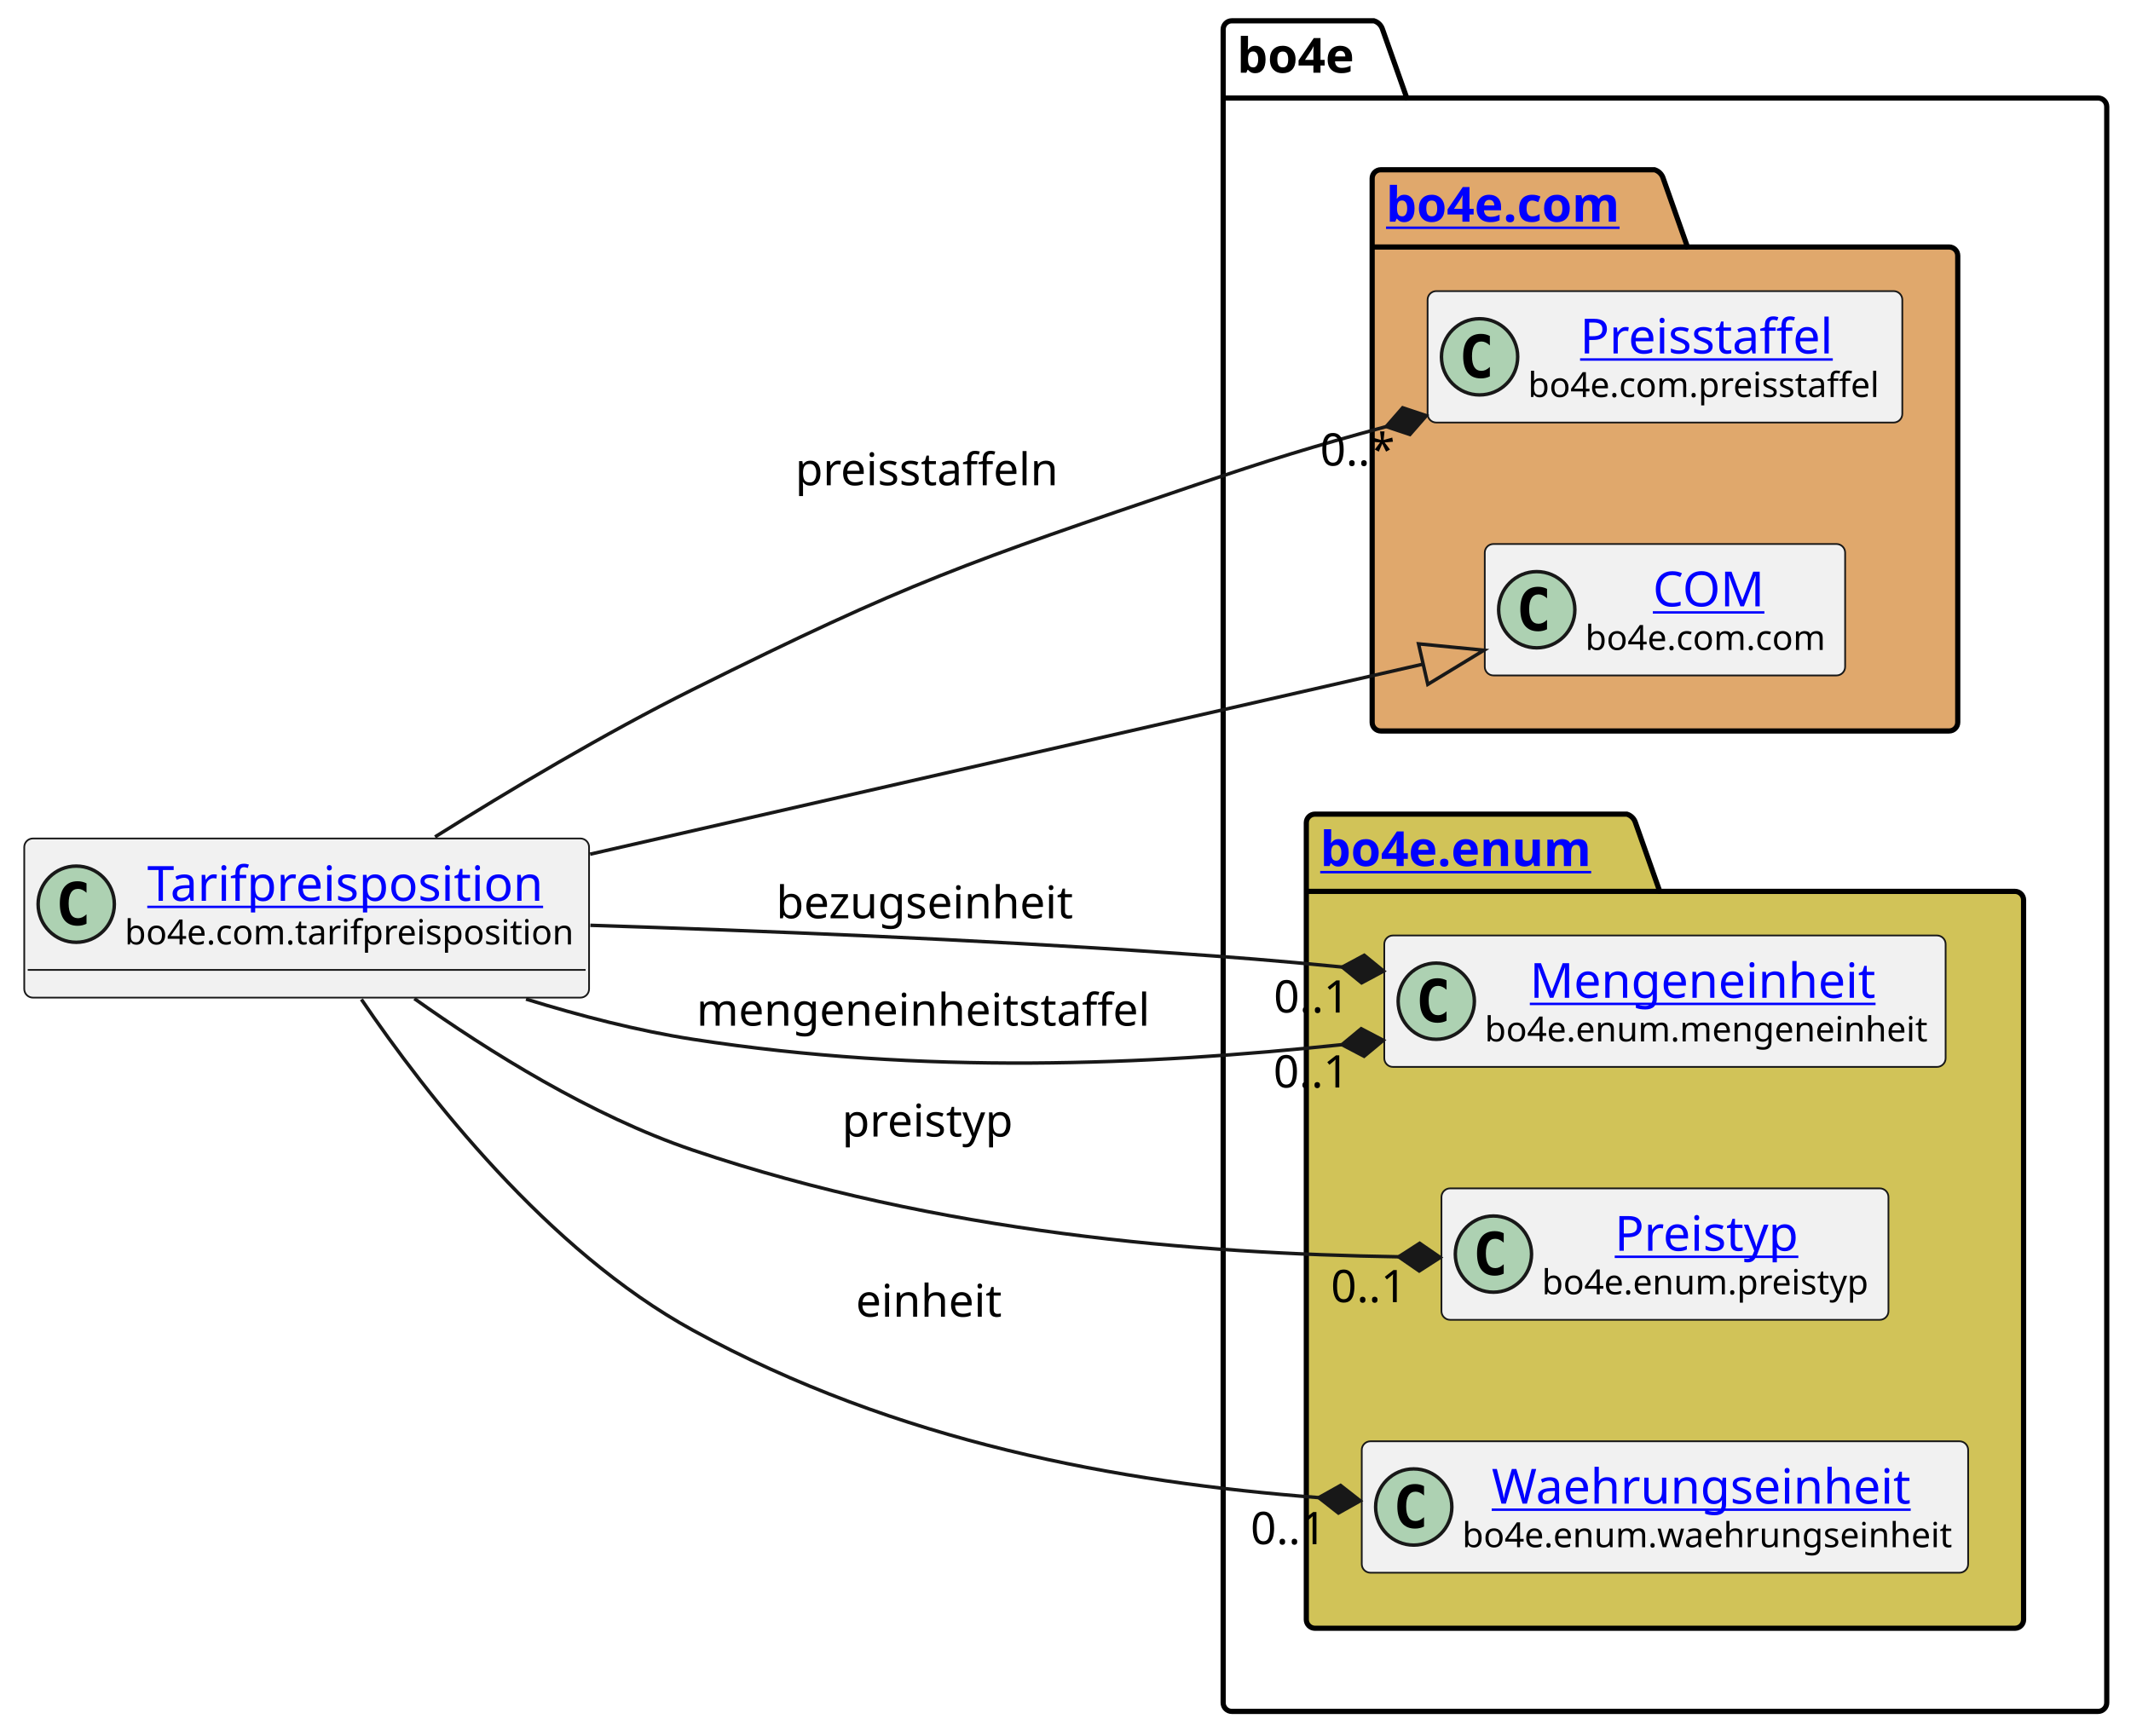
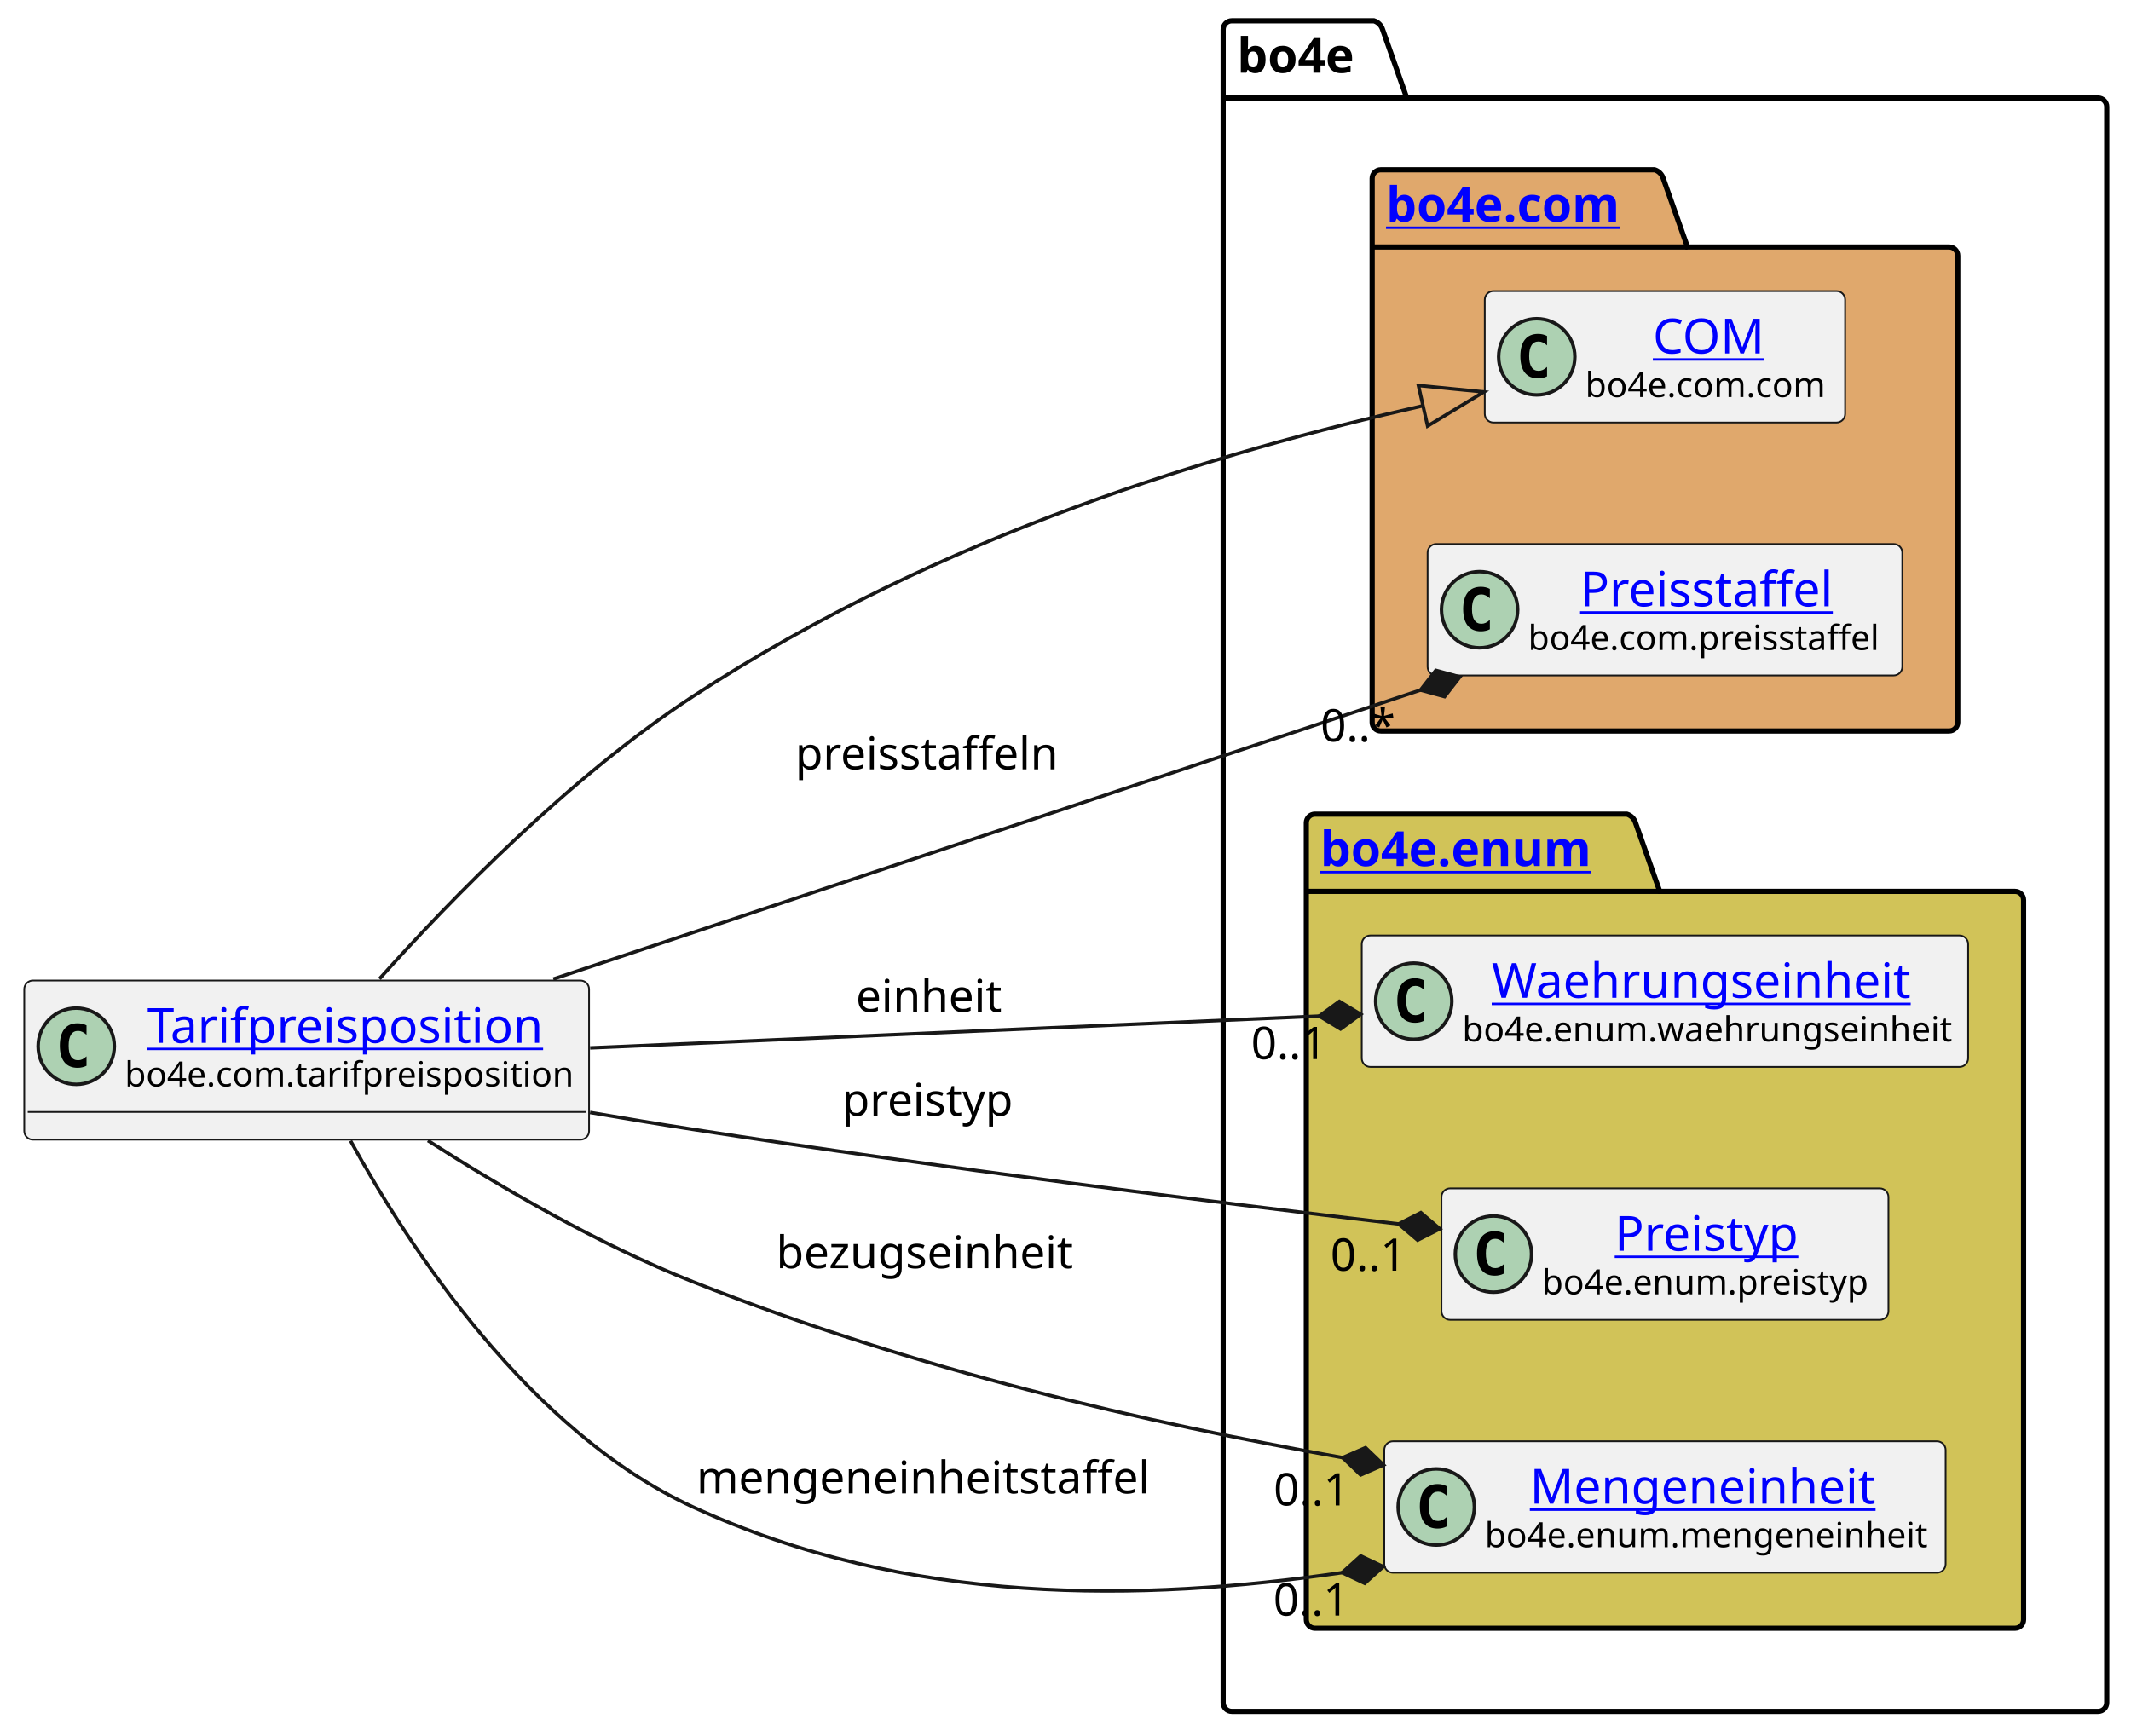
<svg xmlns="http://www.w3.org/2000/svg" xmlns:xlink="http://www.w3.org/1999/xlink" contentStyleType="text/css" height="501px" preserveAspectRatio="none" style="width:615px;height:501px;background:#FFFFFF;" version="1.1" viewBox="0 0 615 501" width="615px" zoomAndPan="magnify">
  <defs />
  <g>
    <g id="cluster_bo4e">
      <path d="M355.5,6 L396.5,6 A3.75,3.75 0 0 1 399,8.5 L406,28.297 L605.5,28.297 A2.5,2.5 0 0 1 608,30.797 L608,491.5 A2.5,2.5 0 0 1 605.5,494 L355.5,494 A2.5,2.5 0 0 1 353,491.5 L353,8.5 A2.5,2.5 0 0 1 355.5,6 " fill="none" style="stroke:#000000;stroke-width:1.5;" />
      <line style="stroke:#000000;stroke-width:1.5;" x1="353" x2="406" y1="28.297" y2="28.297" />
      <text fill="#000000" font-family="sans-serif" font-size="14" font-weight="bold" lengthAdjust="spacing" textLength="40" x="357" y="20.995">bo4e</text>
    </g>
    <g id="cluster_com">
      <path d="M398.5,49 L477.5,49 A3.75,3.75 0 0 1 480,51.5 L487,71.297 L562.5,71.297 A2.5,2.5 0 0 1 565,73.797 L565,208.5 A2.5,2.5 0 0 1 562.5,211 L398.5,211 A2.5,2.5 0 0 1 396,208.5 L396,51.5 A2.5,2.5 0 0 1 398.5,49 " fill="#E0A86C" style="stroke:#000000;stroke-width:1.5;" />
      <line style="stroke:#000000;stroke-width:1.5;" x1="396" x2="487" y1="71.297" y2="71.297" />
      <a href="https://bo4e.github.io/BO4E-python/latest/api/bo4e.com.html" target="_top" title="https://bo4e.github.io/BO4E-python/latest/api/bo4e.com.html" xlink:actuate="onRequest" xlink:href="https://bo4e.github.io/BO4E-python/latest/api/bo4e.com.html" xlink:show="new" xlink:title="https://bo4e.github.io/BO4E-python/latest/api/bo4e.com.html" xlink:type="simple">
        <text fill="#0000FF" font-family="sans-serif" font-size="14" font-weight="bold" lengthAdjust="spacing" text-decoration="underline" textLength="78" x="400" y="63.995">bo4e.com</text>
      </a>
    </g>
    <g id="cluster_enum">
      <path d="M379.5,235 L469.5,235 A3.75,3.75 0 0 1 472,237.5 L479,257.297 L581.5,257.297 A2.5,2.5 0 0 1 584,259.797 L584,467.5 A2.5,2.5 0 0 1 581.5,470 L379.5,470 A2.5,2.5 0 0 1 377,467.5 L377,237.5 A2.5,2.5 0 0 1 379.5,235 " fill="#D1C358" style="stroke:#000000;stroke-width:1.5;" />
      <line style="stroke:#000000;stroke-width:1.5;" x1="377" x2="479" y1="257.297" y2="257.297" />
      <a href="https://bo4e.github.io/BO4E-python/latest/api/bo4e.enum.html" target="_top" title="https://bo4e.github.io/BO4E-python/latest/api/bo4e.enum.html" xlink:actuate="onRequest" xlink:href="https://bo4e.github.io/BO4E-python/latest/api/bo4e.enum.html" xlink:show="new" xlink:title="https://bo4e.github.io/BO4E-python/latest/api/bo4e.enum.html" xlink:type="simple">
        <text fill="#0000FF" font-family="sans-serif" font-size="14" font-weight="bold" lengthAdjust="spacing" text-decoration="underline" textLength="89" x="381" y="249.995">bo4e.enum</text>
      </a>
    </g>
+     <g id="elem_COM">
+       <rect codeLine="7" fill="#F1F1F1" height="37.938" id="COM" rx="2.5" ry="2.5" style="stroke:#181818;stroke-width:0.5;" width="104" x="428.5" y="84.03" />
+       <ellipse cx="443.5" cy="102.999" fill="#ADD1B2" rx="11" ry="11" style="stroke:#181818;stroke-width:1.0;" />
+       <path d="M446.469,108.639 Q445.891,108.936 445.25,109.077 Q444.609,109.233 443.906,109.233 Q441.406,109.233 440.078,107.593 Q438.766,105.936 438.766,102.811 Q438.766,99.686 440.078,98.03 Q441.406,96.374 443.906,96.374 Q444.609,96.374 445.25,96.53 Q445.906,96.686 446.469,96.983 L446.469,99.702 Q445.844,99.124 445.25,98.858 Q444.656,98.577 444.031,98.577 Q442.688,98.577 442,99.655 Q441.312,100.718 441.312,102.811 Q441.312,104.905 442,105.983 Q442.688,107.046 444.031,107.046 Q444.656,107.046 445.25,106.78 Q445.844,106.499 446.469,105.921 L446.469,108.639 Z " fill="#000000" />
+       <a href="https://bo4e.github.io/BO4E-python/latest/api/bo4e.com.html#bo4e.com.com.COM" target="_top" title="https://bo4e.github.io/BO4E-python/latest/api/bo4e.com.html#bo4e.com.com.COM" xlink:actuate="onRequest" xlink:href="https://bo4e.github.io/BO4E-python/latest/api/bo4e.com.html#bo4e.com.com.COM" xlink:show="new" xlink:title="https://bo4e.github.io/BO4E-python/latest/api/bo4e.com.html#bo4e.com.com.COM" xlink:type="simple">
+         <text fill="#0000FF" font-family="sans-serif" font-size="14" lengthAdjust="spacing" text-decoration="underline" textLength="33" x="477" y="102.025">COM</text>
+       </a>
+       <text fill="#000000" font-family="sans-serif" font-size="10" lengthAdjust="spacing" textLength="72" x="457.5" y="114.609">bo4e.com.com</text>
+     </g>
    <g id="elem_Preisstaffel">
-       <rect codeLine="7" fill="#F1F1F1" height="37.938" id="Preisstaffel" rx="2.5" ry="2.5" style="stroke:#181818;stroke-width:0.5;" width="137" x="412" y="84.03" />
-       <ellipse cx="427" cy="102.999" fill="#ADD1B2" rx="11" ry="11" style="stroke:#181818;stroke-width:1.0;" />
-       <path d="M429.969,108.639 Q429.391,108.936 428.75,109.077 Q428.109,109.233 427.406,109.233 Q424.906,109.233 423.578,107.593 Q422.266,105.936 422.266,102.811 Q422.266,99.686 423.578,98.03 Q424.906,96.374 427.406,96.374 Q428.109,96.374 428.75,96.53 Q429.406,96.686 429.969,96.983 L429.969,99.702 Q429.344,99.124 428.75,98.858 Q428.156,98.577 427.531,98.577 Q426.188,98.577 425.5,99.655 Q424.812,100.718 424.812,102.811 Q424.812,104.905 425.5,105.983 Q426.188,107.046 427.531,107.046 Q428.156,107.046 428.75,106.78 Q429.344,106.499 429.969,105.921 L429.969,108.639 Z " fill="#000000" />
+       <rect codeLine="8" fill="#F1F1F1" height="37.938" id="Preisstaffel" rx="2.5" ry="2.5" style="stroke:#181818;stroke-width:0.5;" width="137" x="412" y="157.03" />
+       <ellipse cx="427" cy="175.999" fill="#ADD1B2" rx="11" ry="11" style="stroke:#181818;stroke-width:1.0;" />
+       <path d="M429.969,181.639 Q429.391,181.936 428.75,182.077 Q428.109,182.233 427.406,182.233 Q424.906,182.233 423.578,180.593 Q422.266,178.936 422.266,175.811 Q422.266,172.686 423.578,171.03 Q424.906,169.374 427.406,169.374 Q428.109,169.374 428.75,169.53 Q429.406,169.686 429.969,169.983 L429.969,172.702 Q429.344,172.124 428.75,171.858 Q428.156,171.577 427.531,171.577 Q426.188,171.577 425.5,172.655 Q424.812,173.718 424.812,175.811 Q424.812,177.905 425.5,178.983 Q426.188,180.046 427.531,180.046 Q428.156,180.046 428.75,179.78 Q429.344,179.499 429.969,178.921 L429.969,181.639 Z " fill="#000000" />
      <a href="https://bo4e.github.io/BO4E-python/latest/api/bo4e.com.html#bo4e.com.preisstaffel.Preisstaffel" target="_top" title="https://bo4e.github.io/BO4E-python/latest/api/bo4e.com.html#bo4e.com.preisstaffel.Preisstaffel" xlink:actuate="onRequest" xlink:href="https://bo4e.github.io/BO4E-python/latest/api/bo4e.com.html#bo4e.com.preisstaffel.Preisstaffel" xlink:show="new" xlink:title="https://bo4e.github.io/BO4E-python/latest/api/bo4e.com.html#bo4e.com.preisstaffel.Preisstaffel" xlink:type="simple">
-         <text fill="#0000FF" font-family="sans-serif" font-size="14" lengthAdjust="spacing" text-decoration="underline" textLength="75" x="456" y="102.025">Preisstaffel</text>
+         <text fill="#0000FF" font-family="sans-serif" font-size="14" lengthAdjust="spacing" text-decoration="underline" textLength="75" x="456" y="175.025">Preisstaffel</text>
      </a>
-       <text fill="#000000" font-family="sans-serif" font-size="10" lengthAdjust="spacing" textLength="105" x="441" y="114.609">bo4e.com.preisstaffel</text>
+       <text fill="#000000" font-family="sans-serif" font-size="10" lengthAdjust="spacing" textLength="105" x="441" y="187.609">bo4e.com.preisstaffel</text>
    </g>
-     <g id="elem_COM">
-       <rect codeLine="8" fill="#F1F1F1" height="37.938" id="COM" rx="2.5" ry="2.5" style="stroke:#181818;stroke-width:0.5;" width="104" x="428.5" y="157.03" />
-       <ellipse cx="443.5" cy="175.999" fill="#ADD1B2" rx="11" ry="11" style="stroke:#181818;stroke-width:1.0;" />
-       <path d="M446.469,181.639 Q445.891,181.936 445.25,182.077 Q444.609,182.233 443.906,182.233 Q441.406,182.233 440.078,180.593 Q438.766,178.936 438.766,175.811 Q438.766,172.686 440.078,171.03 Q441.406,169.374 443.906,169.374 Q444.609,169.374 445.25,169.53 Q445.906,169.686 446.469,169.983 L446.469,172.702 Q445.844,172.124 445.25,171.858 Q444.656,171.577 444.031,171.577 Q442.688,171.577 442,172.655 Q441.312,173.718 441.312,175.811 Q441.312,177.905 442,178.983 Q442.688,180.046 444.031,180.046 Q444.656,180.046 445.25,179.78 Q445.844,179.499 446.469,178.921 L446.469,181.639 Z " fill="#000000" />
-       <a href="https://bo4e.github.io/BO4E-python/latest/api/bo4e.com.html#bo4e.com.com.COM" target="_top" title="https://bo4e.github.io/BO4E-python/latest/api/bo4e.com.html#bo4e.com.com.COM" xlink:actuate="onRequest" xlink:href="https://bo4e.github.io/BO4E-python/latest/api/bo4e.com.html#bo4e.com.com.COM" xlink:show="new" xlink:title="https://bo4e.github.io/BO4E-python/latest/api/bo4e.com.html#bo4e.com.com.COM" xlink:type="simple">
-         <text fill="#0000FF" font-family="sans-serif" font-size="14" lengthAdjust="spacing" text-decoration="underline" textLength="33" x="477" y="175.025">COM</text>
+     <g id="elem_Waehrungseinheit">
+       <rect codeLine="11" fill="#F1F1F1" height="37.938" id="Waehrungseinheit" rx="2.5" ry="2.5" style="stroke:#181818;stroke-width:0.5;" width="175" x="393" y="270.03" />
+       <ellipse cx="408" cy="288.999" fill="#ADD1B2" rx="11" ry="11" style="stroke:#181818;stroke-width:1.0;" />
+       <path d="M410.969,294.639 Q410.391,294.936 409.75,295.077 Q409.109,295.233 408.406,295.233 Q405.906,295.233 404.578,293.592 Q403.266,291.936 403.266,288.811 Q403.266,285.686 404.578,284.03 Q405.906,282.374 408.406,282.374 Q409.109,282.374 409.75,282.53 Q410.406,282.686 410.969,282.983 L410.969,285.702 Q410.344,285.124 409.75,284.858 Q409.156,284.577 408.531,284.577 Q407.188,284.577 406.5,285.655 Q405.812,286.717 405.812,288.811 Q405.812,290.905 406.5,291.983 Q407.188,293.046 408.531,293.046 Q409.156,293.046 409.75,292.78 Q410.344,292.499 410.969,291.921 L410.969,294.639 Z " fill="#000000" />
+       <a href="https://bo4e.github.io/BO4E-python/latest/api/bo4e.enum.html#bo4e.enum.waehrungseinheit.Waehrungseinheit" target="_top" title="https://bo4e.github.io/BO4E-python/latest/api/bo4e.enum.html#bo4e.enum.waehrungseinheit.Waehrungseinheit" xlink:actuate="onRequest" xlink:href="https://bo4e.github.io/BO4E-python/latest/api/bo4e.enum.html#bo4e.enum.waehrungseinheit.Waehrungseinheit" xlink:show="new" xlink:title="https://bo4e.github.io/BO4E-python/latest/api/bo4e.enum.html#bo4e.enum.waehrungseinheit.Waehrungseinheit" xlink:type="simple">
+         <text fill="#0000FF" font-family="sans-serif" font-size="14" lengthAdjust="spacing" text-decoration="underline" textLength="126" x="430.5" y="288.025">Waehrungseinheit</text>
      </a>
-       <text fill="#000000" font-family="sans-serif" font-size="10" lengthAdjust="spacing" textLength="72" x="457.5" y="187.609">bo4e.com.com</text>
-     </g>
-     <g id="elem_Mengeneinheit">
-       <rect codeLine="11" fill="#F1F1F1" height="37.938" id="Mengeneinheit" rx="2.5" ry="2.5" style="stroke:#181818;stroke-width:0.5;" width="162" x="399.5" y="270.03" />
-       <ellipse cx="414.5" cy="288.999" fill="#ADD1B2" rx="11" ry="11" style="stroke:#181818;stroke-width:1.0;" />
-       <path d="M417.469,294.639 Q416.891,294.936 416.25,295.077 Q415.609,295.233 414.906,295.233 Q412.406,295.233 411.078,293.592 Q409.766,291.936 409.766,288.811 Q409.766,285.686 411.078,284.03 Q412.406,282.374 414.906,282.374 Q415.609,282.374 416.25,282.53 Q416.906,282.686 417.469,282.983 L417.469,285.702 Q416.844,285.124 416.25,284.858 Q415.656,284.577 415.031,284.577 Q413.688,284.577 413,285.655 Q412.312,286.717 412.312,288.811 Q412.312,290.905 413,291.983 Q413.688,293.046 415.031,293.046 Q415.656,293.046 416.25,292.78 Q416.844,292.499 417.469,291.921 L417.469,294.639 Z " fill="#000000" />
-       <a href="https://bo4e.github.io/BO4E-python/latest/api/bo4e.enum.html#bo4e.enum.mengeneinheit.Mengeneinheit" target="_top" title="https://bo4e.github.io/BO4E-python/latest/api/bo4e.enum.html#bo4e.enum.mengeneinheit.Mengeneinheit" xlink:actuate="onRequest" xlink:href="https://bo4e.github.io/BO4E-python/latest/api/bo4e.enum.html#bo4e.enum.mengeneinheit.Mengeneinheit" xlink:show="new" xlink:title="https://bo4e.github.io/BO4E-python/latest/api/bo4e.enum.html#bo4e.enum.mengeneinheit.Mengeneinheit" xlink:type="simple">
-         <text fill="#0000FF" font-family="sans-serif" font-size="14" lengthAdjust="spacing" text-decoration="underline" textLength="104" x="441.5" y="288.025">Mengeneinheit</text>
-       </a>
-       <text fill="#000000" font-family="sans-serif" font-size="10" lengthAdjust="spacing" textLength="130" x="428.5" y="300.609">bo4e.enum.mengeneinheit</text>
+       <text fill="#000000" font-family="sans-serif" font-size="10" lengthAdjust="spacing" textLength="143" x="422" y="300.609">bo4e.enum.waehrungseinheit</text>
    </g>
    <g id="elem_Preistyp">
      <rect codeLine="12" fill="#F1F1F1" height="37.938" id="Preistyp" rx="2.5" ry="2.5" style="stroke:#181818;stroke-width:0.5;" width="129" x="416" y="343.03" />
      <ellipse cx="431" cy="361.999" fill="#ADD1B2" rx="11" ry="11" style="stroke:#181818;stroke-width:1.0;" />
      <path d="M433.969,367.639 Q433.391,367.936 432.75,368.077 Q432.109,368.233 431.406,368.233 Q428.906,368.233 427.578,366.592 Q426.266,364.936 426.266,361.811 Q426.266,358.686 427.578,357.03 Q428.906,355.374 431.406,355.374 Q432.109,355.374 432.75,355.53 Q433.406,355.686 433.969,355.983 L433.969,358.702 Q433.344,358.124 432.75,357.858 Q432.156,357.577 431.531,357.577 Q430.188,357.577 429.5,358.655 Q428.812,359.717 428.812,361.811 Q428.812,363.905 429.5,364.983 Q430.188,366.046 431.531,366.046 Q432.156,366.046 432.75,365.78 Q433.344,365.499 433.969,364.921 L433.969,367.639 Z " fill="#000000" />
      <a href="https://bo4e.github.io/BO4E-python/latest/api/bo4e.enum.html#bo4e.enum.preistyp.Preistyp" target="_top" title="https://bo4e.github.io/BO4E-python/latest/api/bo4e.enum.html#bo4e.enum.preistyp.Preistyp" xlink:actuate="onRequest" xlink:href="https://bo4e.github.io/BO4E-python/latest/api/bo4e.enum.html#bo4e.enum.preistyp.Preistyp" xlink:show="new" xlink:title="https://bo4e.github.io/BO4E-python/latest/api/bo4e.enum.html#bo4e.enum.preistyp.Preistyp" xlink:type="simple">
        <text fill="#0000FF" font-family="sans-serif" font-size="14" lengthAdjust="spacing" text-decoration="underline" textLength="55" x="466" y="361.025">Preistyp</text>
      </a>
      <text fill="#000000" font-family="sans-serif" font-size="10" lengthAdjust="spacing" textLength="97" x="445" y="373.609">bo4e.enum.preistyp</text>
    </g>
-     <g id="elem_Waehrungseinheit">
-       <rect codeLine="13" fill="#F1F1F1" height="37.938" id="Waehrungseinheit" rx="2.5" ry="2.5" style="stroke:#181818;stroke-width:0.5;" width="175" x="393" y="416.03" />
-       <ellipse cx="408" cy="434.999" fill="#ADD1B2" rx="11" ry="11" style="stroke:#181818;stroke-width:1.0;" />
-       <path d="M410.969,440.639 Q410.391,440.936 409.75,441.077 Q409.109,441.233 408.406,441.233 Q405.906,441.233 404.578,439.592 Q403.266,437.936 403.266,434.811 Q403.266,431.686 404.578,430.03 Q405.906,428.374 408.406,428.374 Q409.109,428.374 409.75,428.53 Q410.406,428.686 410.969,428.983 L410.969,431.702 Q410.344,431.124 409.75,430.858 Q409.156,430.577 408.531,430.577 Q407.188,430.577 406.5,431.655 Q405.812,432.717 405.812,434.811 Q405.812,436.905 406.5,437.983 Q407.188,439.046 408.531,439.046 Q409.156,439.046 409.75,438.78 Q410.344,438.499 410.969,437.921 L410.969,440.639 Z " fill="#000000" />
-       <a href="https://bo4e.github.io/BO4E-python/latest/api/bo4e.enum.html#bo4e.enum.waehrungseinheit.Waehrungseinheit" target="_top" title="https://bo4e.github.io/BO4E-python/latest/api/bo4e.enum.html#bo4e.enum.waehrungseinheit.Waehrungseinheit" xlink:actuate="onRequest" xlink:href="https://bo4e.github.io/BO4E-python/latest/api/bo4e.enum.html#bo4e.enum.waehrungseinheit.Waehrungseinheit" xlink:show="new" xlink:title="https://bo4e.github.io/BO4E-python/latest/api/bo4e.enum.html#bo4e.enum.waehrungseinheit.Waehrungseinheit" xlink:type="simple">
-         <text fill="#0000FF" font-family="sans-serif" font-size="14" lengthAdjust="spacing" text-decoration="underline" textLength="126" x="430.5" y="434.025">Waehrungseinheit</text>
+     <g id="elem_Mengeneinheit">
+       <rect codeLine="13" fill="#F1F1F1" height="37.938" id="Mengeneinheit" rx="2.5" ry="2.5" style="stroke:#181818;stroke-width:0.5;" width="162" x="399.5" y="416.03" />
+       <ellipse cx="414.5" cy="434.999" fill="#ADD1B2" rx="11" ry="11" style="stroke:#181818;stroke-width:1.0;" />
+       <path d="M417.469,440.639 Q416.891,440.936 416.25,441.077 Q415.609,441.233 414.906,441.233 Q412.406,441.233 411.078,439.592 Q409.766,437.936 409.766,434.811 Q409.766,431.686 411.078,430.03 Q412.406,428.374 414.906,428.374 Q415.609,428.374 416.25,428.53 Q416.906,428.686 417.469,428.983 L417.469,431.702 Q416.844,431.124 416.25,430.858 Q415.656,430.577 415.031,430.577 Q413.688,430.577 413,431.655 Q412.312,432.717 412.312,434.811 Q412.312,436.905 413,437.983 Q413.688,439.046 415.031,439.046 Q415.656,439.046 416.25,438.78 Q416.844,438.499 417.469,437.921 L417.469,440.639 Z " fill="#000000" />
+       <a href="https://bo4e.github.io/BO4E-python/latest/api/bo4e.enum.html#bo4e.enum.mengeneinheit.Mengeneinheit" target="_top" title="https://bo4e.github.io/BO4E-python/latest/api/bo4e.enum.html#bo4e.enum.mengeneinheit.Mengeneinheit" xlink:actuate="onRequest" xlink:href="https://bo4e.github.io/BO4E-python/latest/api/bo4e.enum.html#bo4e.enum.mengeneinheit.Mengeneinheit" xlink:show="new" xlink:title="https://bo4e.github.io/BO4E-python/latest/api/bo4e.enum.html#bo4e.enum.mengeneinheit.Mengeneinheit" xlink:type="simple">
+         <text fill="#0000FF" font-family="sans-serif" font-size="14" lengthAdjust="spacing" text-decoration="underline" textLength="104" x="441.5" y="434.025">Mengeneinheit</text>
      </a>
-       <text fill="#000000" font-family="sans-serif" font-size="10" lengthAdjust="spacing" textLength="143" x="422" y="446.609">bo4e.enum.waehrungseinheit</text>
+       <text fill="#000000" font-family="sans-serif" font-size="10" lengthAdjust="spacing" textLength="130" x="428.5" y="446.609">bo4e.enum.mengeneinheit</text>
    </g>
    <g id="elem_Tarifpreisposition">
-       <rect codeLine="3" fill="#F1F1F1" height="45.938" id="Tarifpreisposition" rx="2.5" ry="2.5" style="stroke:#181818;stroke-width:0.5;" width="163" x="7" y="242.03" />
-       <ellipse cx="22" cy="260.999" fill="#ADD1B2" rx="11" ry="11" style="stroke:#181818;stroke-width:1.0;" />
-       <path d="M24.969,266.639 Q24.391,266.936 23.75,267.077 Q23.109,267.233 22.406,267.233 Q19.906,267.233 18.578,265.592 Q17.266,263.936 17.266,260.811 Q17.266,257.686 18.578,256.03 Q19.906,254.374 22.406,254.374 Q23.109,254.374 23.75,254.53 Q24.406,254.686 24.969,254.983 L24.969,257.702 Q24.344,257.124 23.75,256.858 Q23.156,256.577 22.531,256.577 Q21.188,256.577 20.5,257.655 Q19.812,258.717 19.812,260.811 Q19.812,262.905 20.5,263.983 Q21.188,265.046 22.531,265.046 Q23.156,265.046 23.75,264.78 Q24.344,264.499 24.969,263.921 L24.969,266.639 Z " fill="#000000" />
+       <rect codeLine="3" fill="#F1F1F1" height="45.938" id="Tarifpreisposition" rx="2.5" ry="2.5" style="stroke:#181818;stroke-width:0.5;" width="163" x="7" y="283.03" />
+       <ellipse cx="22" cy="301.999" fill="#ADD1B2" rx="11" ry="11" style="stroke:#181818;stroke-width:1.0;" />
+       <path d="M24.969,307.639 Q24.391,307.936 23.75,308.077 Q23.109,308.233 22.406,308.233 Q19.906,308.233 18.578,306.592 Q17.266,304.936 17.266,301.811 Q17.266,298.686 18.578,297.03 Q19.906,295.374 22.406,295.374 Q23.109,295.374 23.75,295.53 Q24.406,295.686 24.969,295.983 L24.969,298.702 Q24.344,298.124 23.75,297.858 Q23.156,297.577 22.531,297.577 Q21.188,297.577 20.5,298.655 Q19.812,299.717 19.812,301.811 Q19.812,303.905 20.5,304.983 Q21.188,306.046 22.531,306.046 Q23.156,306.046 23.75,305.78 Q24.344,305.499 24.969,304.921 L24.969,307.639 Z " fill="#000000" />
      <a href="https://bo4e.github.io/BO4E-python/latest/api/bo4e.com.html#bo4e.com.tarifpreisposition.Tarifpreisposition" target="_top" title="https://bo4e.github.io/BO4E-python/latest/api/bo4e.com.html#bo4e.com.tarifpreisposition.Tarifpreisposition" xlink:actuate="onRequest" xlink:href="https://bo4e.github.io/BO4E-python/latest/api/bo4e.com.html#bo4e.com.tarifpreisposition.Tarifpreisposition" xlink:show="new" xlink:title="https://bo4e.github.io/BO4E-python/latest/api/bo4e.com.html#bo4e.com.tarifpreisposition.Tarifpreisposition" xlink:type="simple">
-         <text fill="#0000FF" font-family="sans-serif" font-size="14" lengthAdjust="spacing" text-decoration="underline" textLength="118" x="42.5" y="260.025">Tarifpreisposition</text>
+         <text fill="#0000FF" font-family="sans-serif" font-size="14" lengthAdjust="spacing" text-decoration="underline" textLength="118" x="42.5" y="301.025">Tarifpreisposition</text>
      </a>
-       <text fill="#000000" font-family="sans-serif" font-size="10" lengthAdjust="spacing" textLength="131" x="36" y="272.609">bo4e.com.tarifpreisposition</text>
-       <line style="stroke:#181818;stroke-width:0.5;" x1="8" x2="169" y1="279.967" y2="279.967" />
+       <text fill="#000000" font-family="sans-serif" font-size="10" lengthAdjust="spacing" textLength="131" x="36" y="313.609">bo4e.com.tarifpreisposition</text>
+       <line style="stroke:#181818;stroke-width:0.5;" x1="8" x2="169" y1="320.967" y2="320.967" />
    </g>
    <g id="link_Tarifpreisposition_COM">
-       <path codeLine="16" d="M170.31,246.56 C247.84,228.87 345.011,206.696 410.721,191.696 " fill="none" id="Tarifpreisposition-to-COM" style="stroke:#181818;stroke-width:1.0;" />
-       <polygon fill="none" points="428.27,187.69,409.386,185.846,412.057,197.545,428.27,187.69" style="stroke:#181818;stroke-width:1.0;" />
+       <path codeLine="16" d="M109.51,282.55 C130.26,259.39 164.56,224.17 200,201 C272.09,153.87 351.946,130.441 410.676,117.121 " fill="none" id="Tarifpreisposition-to-COM" style="stroke:#181818;stroke-width:1.0;" />
+       <polygon fill="none" points="428.23,113.14,409.349,111.27,412.003,122.973,428.23,113.14" style="stroke:#181818;stroke-width:1.0;" />
    </g>
    <g id="link_Tarifpreisposition_Preistyp">
-       <path codeLine="17" d="M119.59,288.26 C140.85,303.39 170.67,322.08 200,332 C271.2,356.07 345.882,361.847 403.652,362.777 " fill="none" id="Tarifpreisposition-to-Preistyp" style="stroke:#181818;stroke-width:1.0;" />
-       <polygon fill="#181818" points="415.65,362.97,409.715,358.874,403.652,362.777,409.586,366.873,415.65,362.97" style="stroke:#181818;stroke-width:1.0;" />
-       <text fill="#000000" font-family="sans-serif" font-size="13" lengthAdjust="spacing" textLength="51" x="243" y="328.067">preistyp</text>
-       <text fill="#000000" font-family="sans-serif" font-size="13" lengthAdjust="spacing" textLength="24" x="384.085" y="375.877">0..1</text>
+       <path codeLine="17" d="M170.29,321.11 C180.28,322.84 190.37,324.51 200,326 C273.73,337.41 346.883,346.593 403.623,353.293 " fill="none" id="Tarifpreisposition-to-Preistyp" style="stroke:#181818;stroke-width:1.0;" />
+       <polygon fill="#181818" points="415.54,354.7,410.05,350.024,403.623,353.293,409.112,357.969,415.54,354.7" style="stroke:#181818;stroke-width:1.0;" />
+       <text fill="#000000" font-family="sans-serif" font-size="13" lengthAdjust="spacing" textLength="51" x="243" y="322.067">preistyp</text>
+       <text fill="#000000" font-family="sans-serif" font-size="13" lengthAdjust="spacing" textLength="24" x="383.964" y="366.793">0..1</text>
    </g>
    <g id="link_Tarifpreisposition_Waehrungseinheit">
-       <path codeLine="18" d="M104.3,288.47 C123.03,316.04 157.97,360.96 200,384 C259.15,416.42 322.896,427.835 380.596,432.295 " fill="none" id="Tarifpreisposition-to-Waehrungseinheit" style="stroke:#181818;stroke-width:1.0;" />
-       <polygon fill="#181818" points="392.56,433.22,386.886,428.769,380.596,432.295,386.27,436.746,392.56,433.22" style="stroke:#181818;stroke-width:1.0;" />
-       <text fill="#000000" font-family="sans-serif" font-size="13" lengthAdjust="spacing" textLength="43" x="247" y="380.067">einheit</text>
-       <text fill="#000000" font-family="sans-serif" font-size="13" lengthAdjust="spacing" textLength="24" x="360.908" y="445.73">0..1</text>
+       <path codeLine="18" d="M170.31,302.48 C235.23,299.65 314.251,296.203 380.711,293.303 " fill="none" id="Tarifpreisposition-to-Waehrungseinheit" style="stroke:#181818;stroke-width:1.0;" />
+       <polygon fill="#181818" points="392.7,292.78,386.531,289.045,380.711,293.303,386.88,297.038,392.7,292.78" style="stroke:#181818;stroke-width:1.0;" />
+       <text fill="#000000" font-family="sans-serif" font-size="13" lengthAdjust="spacing" textLength="43" x="247" y="292.067">einheit</text>
+       <text fill="#000000" font-family="sans-serif" font-size="13" lengthAdjust="spacing" textLength="24" x="361.059" y="305.716">0..1</text>
    </g>
    <g id="link_Tarifpreisposition_Mengeneinheit">
-       <path codeLine="19" d="M170.38,267.09 C218.76,268.64 281.44,271.15 337,275 C357.21,276.4 367.056,277.171 387.366,279.142 " fill="none" id="Tarifpreisposition-to-Mengeneinheit" style="stroke:#181818;stroke-width:1.0;" />
-       <polygon fill="#181818" points="399.31,280.3,393.724,275.739,387.366,279.142,392.952,283.702,399.31,280.3" style="stroke:#181818;stroke-width:1.0;" />
-       <text fill="#000000" font-family="sans-serif" font-size="13" lengthAdjust="spacing" textLength="89" x="224" y="265.067">bezugseinheit</text>
-       <text fill="#000000" font-family="sans-serif" font-size="13" lengthAdjust="spacing" textLength="24" x="367.593" y="292.273">0..1</text>
+       <path codeLine="19" d="M123.49,329.23 C144.69,342.81 172.99,359.32 200,370 C264.86,395.66 330.557,410.579 387.477,420.749 " fill="none" id="Tarifpreisposition-to-Mengeneinheit" style="stroke:#181818;stroke-width:1.0;" />
+       <polygon fill="#181818" points="399.29,422.86,394.087,417.867,387.477,420.749,392.68,425.742,399.29,422.86" style="stroke:#181818;stroke-width:1.0;" />
+       <text fill="#000000" font-family="sans-serif" font-size="13" lengthAdjust="spacing" textLength="89" x="224" y="366.067">bezugseinheit</text>
+       <text fill="#000000" font-family="sans-serif" font-size="13" lengthAdjust="spacing" textLength="24" x="367.571" y="434.548">0..1</text>
    </g>
    <g id="link_Tarifpreisposition_Mengeneinheit">
-       <path codeLine="20" d="M151.81,288.39 C167.33,293.2 184.09,297.54 200,300 C266.59,310.29 331.166,307.457 387.286,301.547 " fill="none" id="Tarifpreisposition-to-Mengeneinheit-1" style="stroke:#181818;stroke-width:1.0;" />
-       <polygon fill="#181818" points="399.22,300.29,392.834,296.94,387.286,301.547,393.672,304.896,399.22,300.29" style="stroke:#181818;stroke-width:1.0;" />
-       <text fill="#000000" font-family="sans-serif" font-size="13" lengthAdjust="spacing" textLength="135" x="201" y="296.067">mengeneinheitstaffel</text>
-       <text fill="#000000" font-family="sans-serif" font-size="13" lengthAdjust="spacing" textLength="24" x="367.495" y="313.918">0..1</text>
+       <path codeLine="20" d="M101.17,329.3 C118.11,360.17 152.72,413.24 200,435 C262.38,463.7 329.315,462.399 387.335,453.949 " fill="none" id="Tarifpreisposition-to-Mengeneinheit-1" style="stroke:#181818;stroke-width:1.0;" />
+       <polygon fill="#181818" points="399.21,452.22,392.696,449.127,387.335,453.949,393.849,457.043,399.21,452.22" style="stroke:#181818;stroke-width:1.0;" />
+       <text fill="#000000" font-family="sans-serif" font-size="13" lengthAdjust="spacing" textLength="135" x="201" y="431.067">mengeneinheitstaffel</text>
+       <text fill="#000000" font-family="sans-serif" font-size="13" lengthAdjust="spacing" textLength="24" x="367.484" y="466.34">0..1</text>
    </g>
    <g id="link_Tarifpreisposition_Preisstaffel">
-       <path codeLine="21" d="M125.55,241.57 C146.78,228.26 174.4,211.76 200,199 C262.27,167.96 279.12,162.38 345,140 C366.44,132.72 378.579,128.963 400.059,123.133 " fill="none" id="Tarifpreisposition-to-Preisstaffel" style="stroke:#181818;stroke-width:1.0;" />
-       <polygon fill="#181818" points="411.64,119.99,404.802,117.701,400.059,123.133,406.897,125.422,411.64,119.99" style="stroke:#181818;stroke-width:1.0;" />
-       <text fill="#000000" font-family="sans-serif" font-size="13" lengthAdjust="spacing" textLength="78" x="229.5" y="140.067">preisstaffeln</text>
-       <text fill="#000000" font-family="sans-serif" font-size="13" lengthAdjust="spacing" textLength="23" x="380.981" y="134.398">0..*</text>
+       <path codeLine="21" d="M159.67,282.61 C234.46,257.68 340.106,222.465 409.946,199.185 " fill="none" id="Tarifpreisposition-to-Preisstaffel" style="stroke:#181818;stroke-width:1.0;" />
+       <polygon fill="#181818" points="421.33,195.39,414.373,193.493,409.946,199.185,416.903,201.082,421.33,195.39" style="stroke:#181818;stroke-width:1.0;" />
+       <text fill="#000000" font-family="sans-serif" font-size="13" lengthAdjust="spacing" textLength="78" x="229.5" y="222.067">preisstaffeln</text>
+       <text fill="#000000" font-family="sans-serif" font-size="13" lengthAdjust="spacing" textLength="23" x="381.104" y="214.028">0..*</text>
    </g>
  </g>
</svg>
